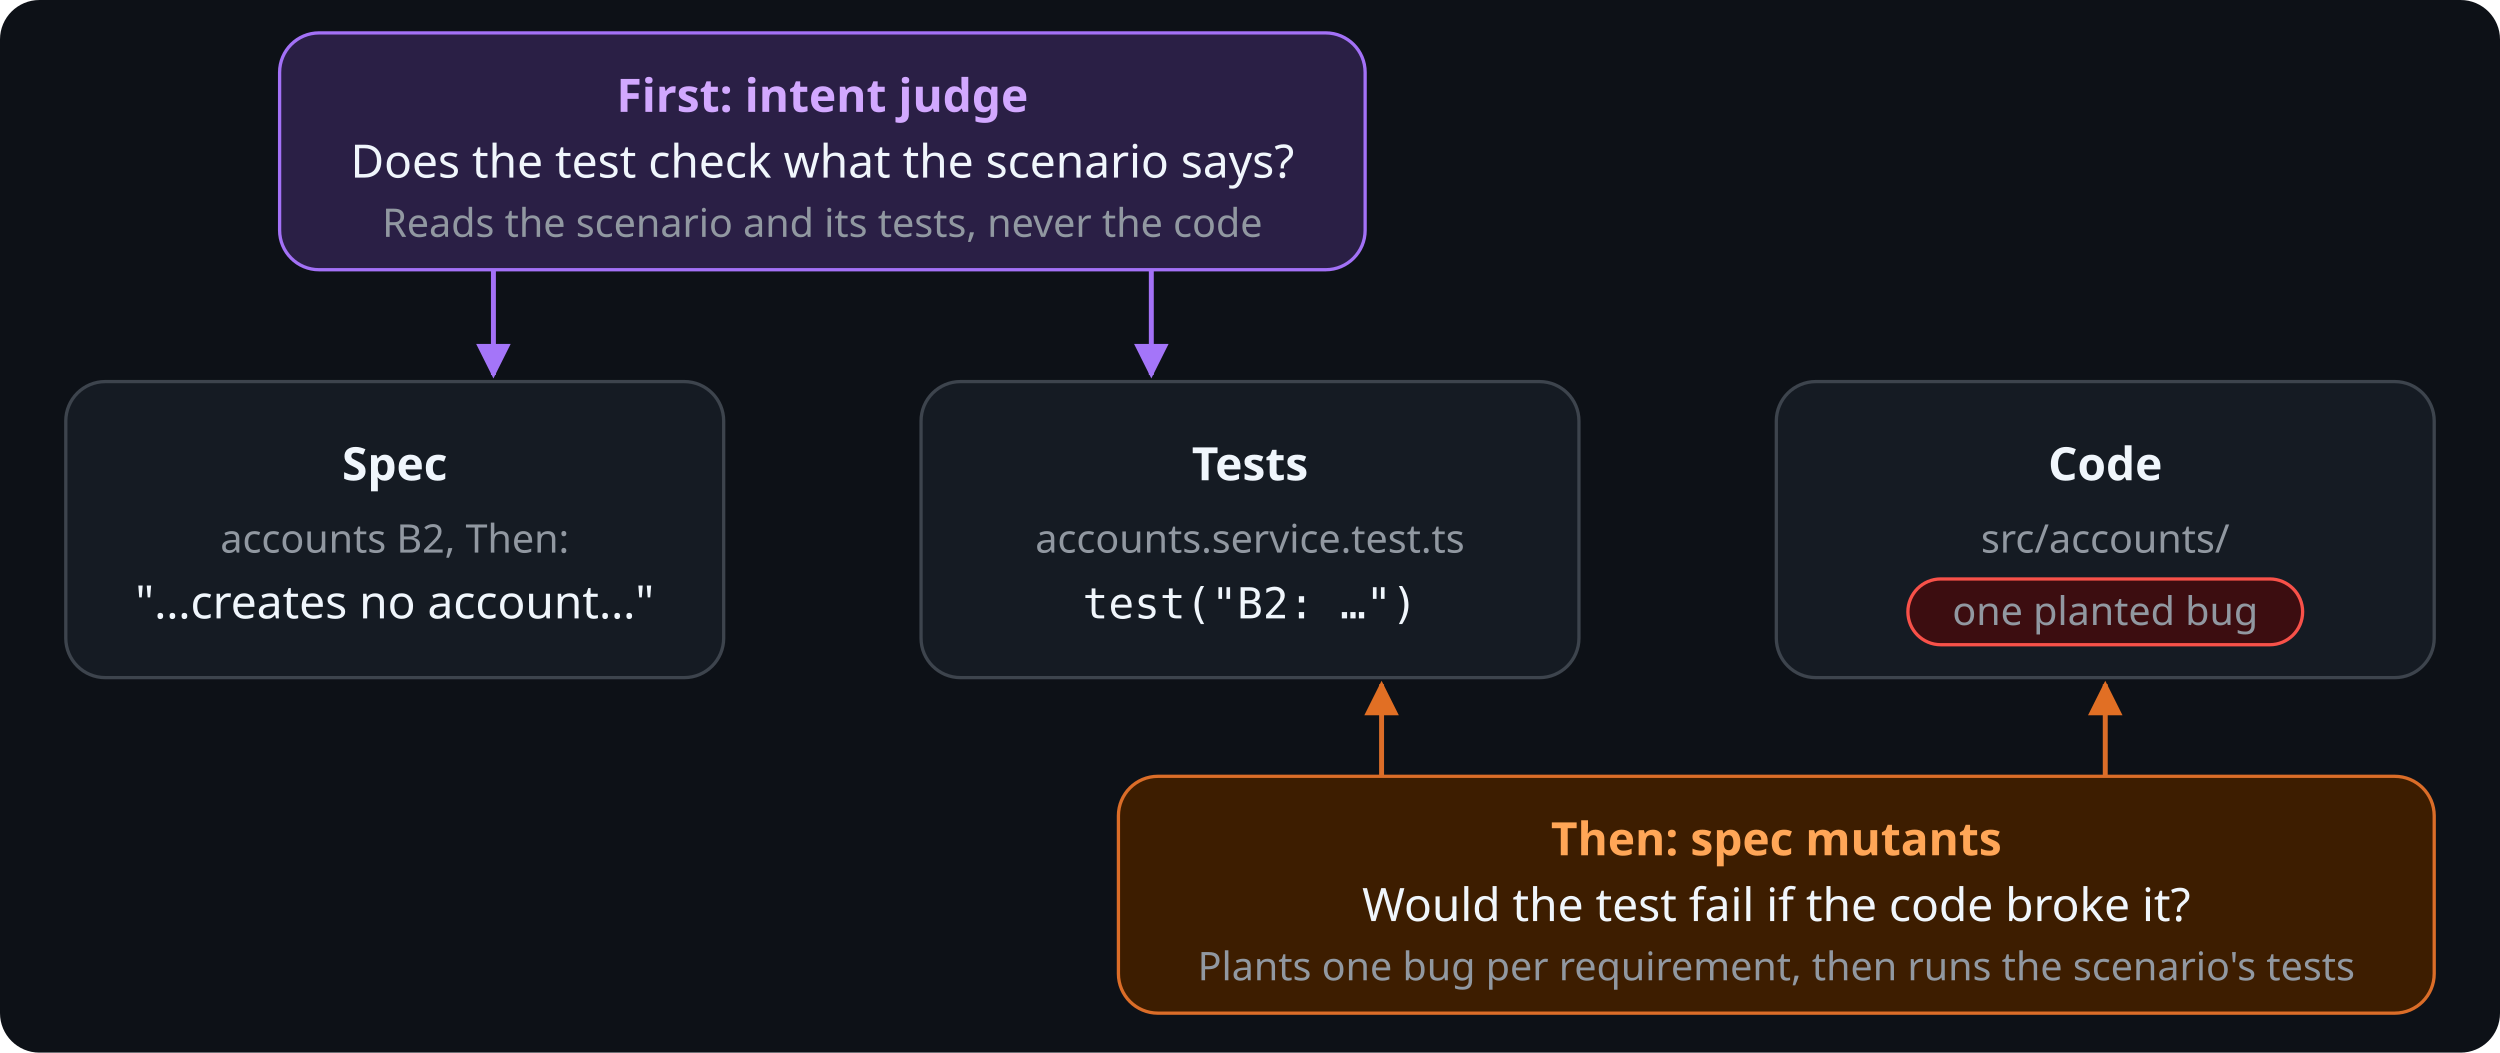
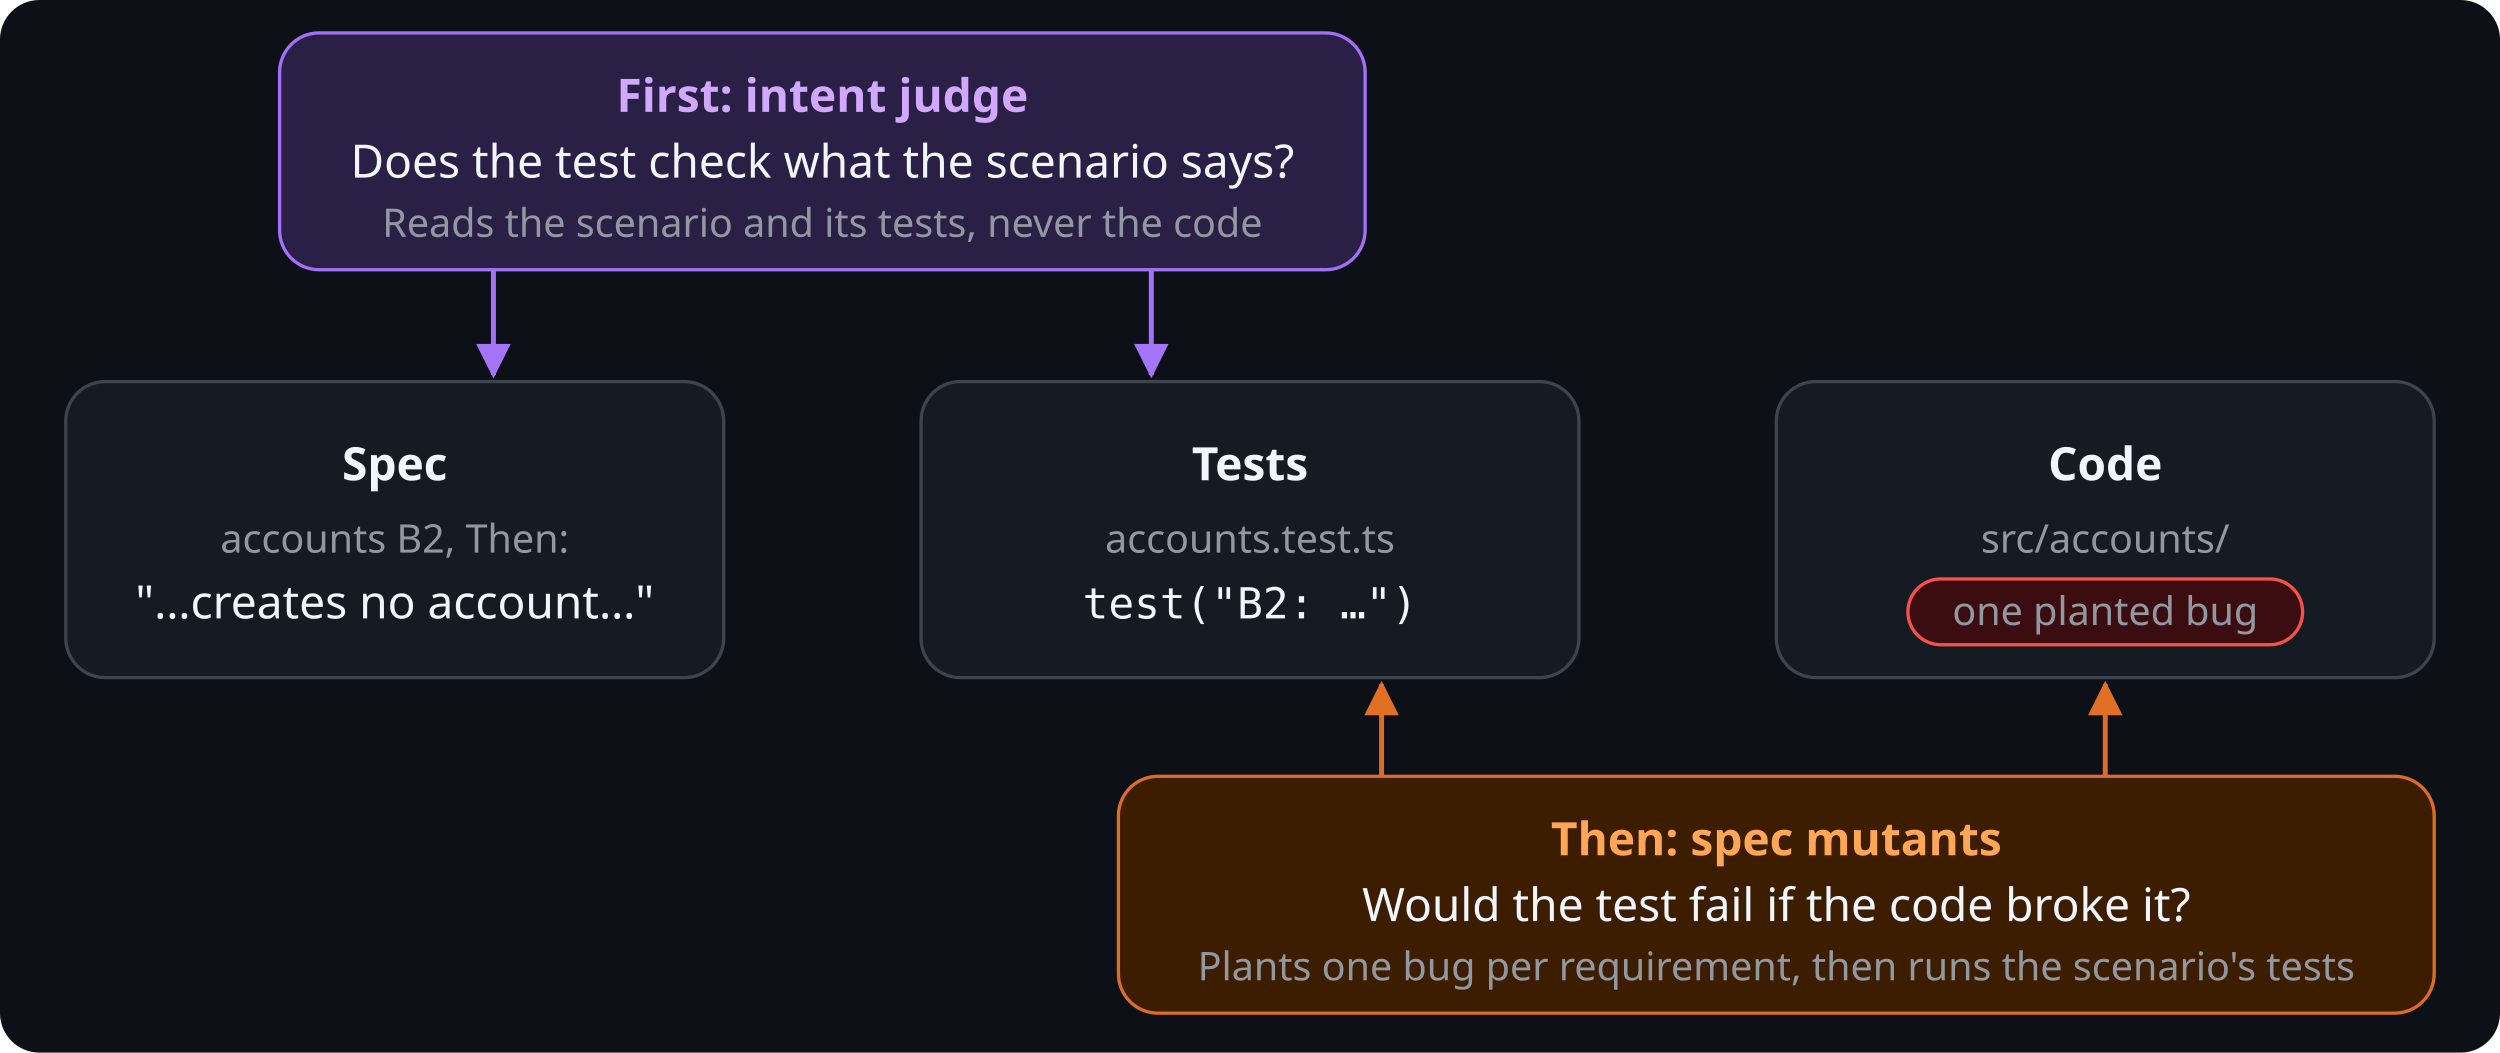
<svg xmlns="http://www.w3.org/2000/svg" viewBox="0 0 760 320" role="img" aria-labelledby="t d">
  <rect x="0.0" y="0.0" width="760.0" height="320.0" rx="12" fill="#0d1117" />
  <defs>
    <marker id="j" viewBox="0 0 10 10" refX="9" refY="5" markerWidth="7" markerHeight="7" orient="auto-start-reverse">
      <path d="M0 0L10 5L0 10z" fill="#a475f9" />
    </marker>
    <marker id="u" viewBox="0 0 10 10" refX="9" refY="5" markerWidth="7" markerHeight="7" orient="auto-start-reverse">
      <path d="M0 0L10 5L0 10z" fill="#e16f24" />
    </marker>
  </defs>
  <rect x="85" y="10" width="330" height="72" rx="12" fill="#2a1f45" stroke="#a371f7" />
  <text x="250" y="34" text-anchor="middle" font-family="-apple-system,BlinkMacSystemFont,&quot;Segoe UI&quot;,&quot;Noto Sans&quot;,Helvetica,Arial,sans-serif" font-size="14px" fill="#d2a8ff" font-weight="600">First: intent judge</text>
  <text x="250" y="54" text-anchor="middle" font-family="-apple-system,BlinkMacSystemFont,&quot;Segoe UI&quot;,&quot;Noto Sans&quot;,Helvetica,Arial,sans-serif" font-size="14px" fill="#f0f6fc">Does the test check what the scenario says?</text>
  <text x="250" y="72" text-anchor="middle" font-family="-apple-system,BlinkMacSystemFont,&quot;Segoe UI&quot;,&quot;Noto Sans&quot;,Helvetica,Arial,sans-serif" font-size="12px" fill="#9198a1">Reads the scenario and its tests, never the code</text>
  <path d="M150 82V114" marker-end="url(#j)" stroke="#a371f7" stroke-width="1.5" fill="none" />
  <path d="M350 82V114" marker-end="url(#j)" stroke="#a371f7" stroke-width="1.5" fill="none" />
  <rect x="20" y="116" width="200" height="90" rx="12" fill="#151b23" stroke="#3d444d" />
  <text x="120" y="146" text-anchor="middle" font-family="-apple-system,BlinkMacSystemFont,&quot;Segoe UI&quot;,&quot;Noto Sans&quot;,Helvetica,Arial,sans-serif" font-size="14px" fill="#f0f6fc" font-weight="600">Spec</text>
  <text x="120" y="168" text-anchor="middle" font-family="-apple-system,BlinkMacSystemFont,&quot;Segoe UI&quot;,&quot;Noto Sans&quot;,Helvetica,Arial,sans-serif" font-size="12px" fill="#9198a1">accounts B2, Then:</text>
  <text x="120" y="188" text-anchor="middle" font-family="-apple-system,BlinkMacSystemFont,&quot;Segoe UI&quot;,&quot;Noto Sans&quot;,Helvetica,Arial,sans-serif" font-size="14px" fill="#f0f6fc">"…creates no account…"</text>
  <rect x="280" y="116" width="200" height="90" rx="12" fill="#151b23" stroke="#3d444d" />
  <text x="380" y="146" text-anchor="middle" font-family="-apple-system,BlinkMacSystemFont,&quot;Segoe UI&quot;,&quot;Noto Sans&quot;,Helvetica,Arial,sans-serif" font-size="14px" fill="#f0f6fc" font-weight="600">Tests</text>
-   <text x="380" y="168" text-anchor="middle" font-family="-apple-system,BlinkMacSystemFont,&quot;Segoe UI&quot;,&quot;Noto Sans&quot;,Helvetica,Arial,sans-serif" font-size="12px" fill="#9198a1">accounts.service.test.ts</text>
+   <text x="380" y="168" text-anchor="middle" font-family="-apple-system,BlinkMacSystemFont,&quot;Segoe UI&quot;,&quot;Noto Sans&quot;,Helvetica,Arial,sans-serif" font-size="12px" fill="#9198a1">accounts.test.ts</text>
  <text x="380" y="188" text-anchor="middle" font-family="ui-monospace,SFMono-Regular,Menlo,Consolas,monospace" font-size="13px" fill="#f0f6fc">test("B2: …")</text>
  <rect x="540" y="116" width="200" height="90" rx="12" fill="#151b23" stroke="#3d444d" />
  <text x="640" y="146" text-anchor="middle" font-family="-apple-system,BlinkMacSystemFont,&quot;Segoe UI&quot;,&quot;Noto Sans&quot;,Helvetica,Arial,sans-serif" font-size="14px" fill="#f0f6fc" font-weight="600">Code</text>
  <text x="640" y="168" text-anchor="middle" font-family="-apple-system,BlinkMacSystemFont,&quot;Segoe UI&quot;,&quot;Noto Sans&quot;,Helvetica,Arial,sans-serif" font-size="12px" fill="#9198a1">src/accounts/</text>
  <rect x="580" y="176" width="120" height="20" rx="10" fill="#3c0d10" stroke="#f85149" />
  <text x="640" y="190" text-anchor="middle" font-family="-apple-system,BlinkMacSystemFont,&quot;Segoe UI&quot;,&quot;Noto Sans&quot;,Helvetica,Arial,sans-serif" font-size="12px" fill="#9198a1">one planted bug</text>
  <path d="M640 236V208" marker-end="url(#u)" stroke="#db6d28" stroke-width="1.5" fill="none" />
  <path d="M420 236V208" marker-end="url(#u)" stroke="#db6d28" stroke-width="1.5" fill="none" />
  <rect x="340" y="236" width="400" height="72" rx="12" fill="#3d1d00" stroke="#db6d28" />
  <text x="540" y="260" text-anchor="middle" font-family="-apple-system,BlinkMacSystemFont,&quot;Segoe UI&quot;,&quot;Noto Sans&quot;,Helvetica,Arial,sans-serif" font-size="14px" fill="#ffa657" font-weight="600">Then: spec mutants</text>
  <text x="540" y="280" text-anchor="middle" font-family="-apple-system,BlinkMacSystemFont,&quot;Segoe UI&quot;,&quot;Noto Sans&quot;,Helvetica,Arial,sans-serif" font-size="14px" fill="#f0f6fc">Would the test fail if the code broke it?</text>
  <text x="540" y="298" text-anchor="middle" font-family="-apple-system,BlinkMacSystemFont,&quot;Segoe UI&quot;,&quot;Noto Sans&quot;,Helvetica,Arial,sans-serif" font-size="12px" fill="#9198a1">Plants one bug per requirement, then runs the scenario's tests</text>
</svg>
